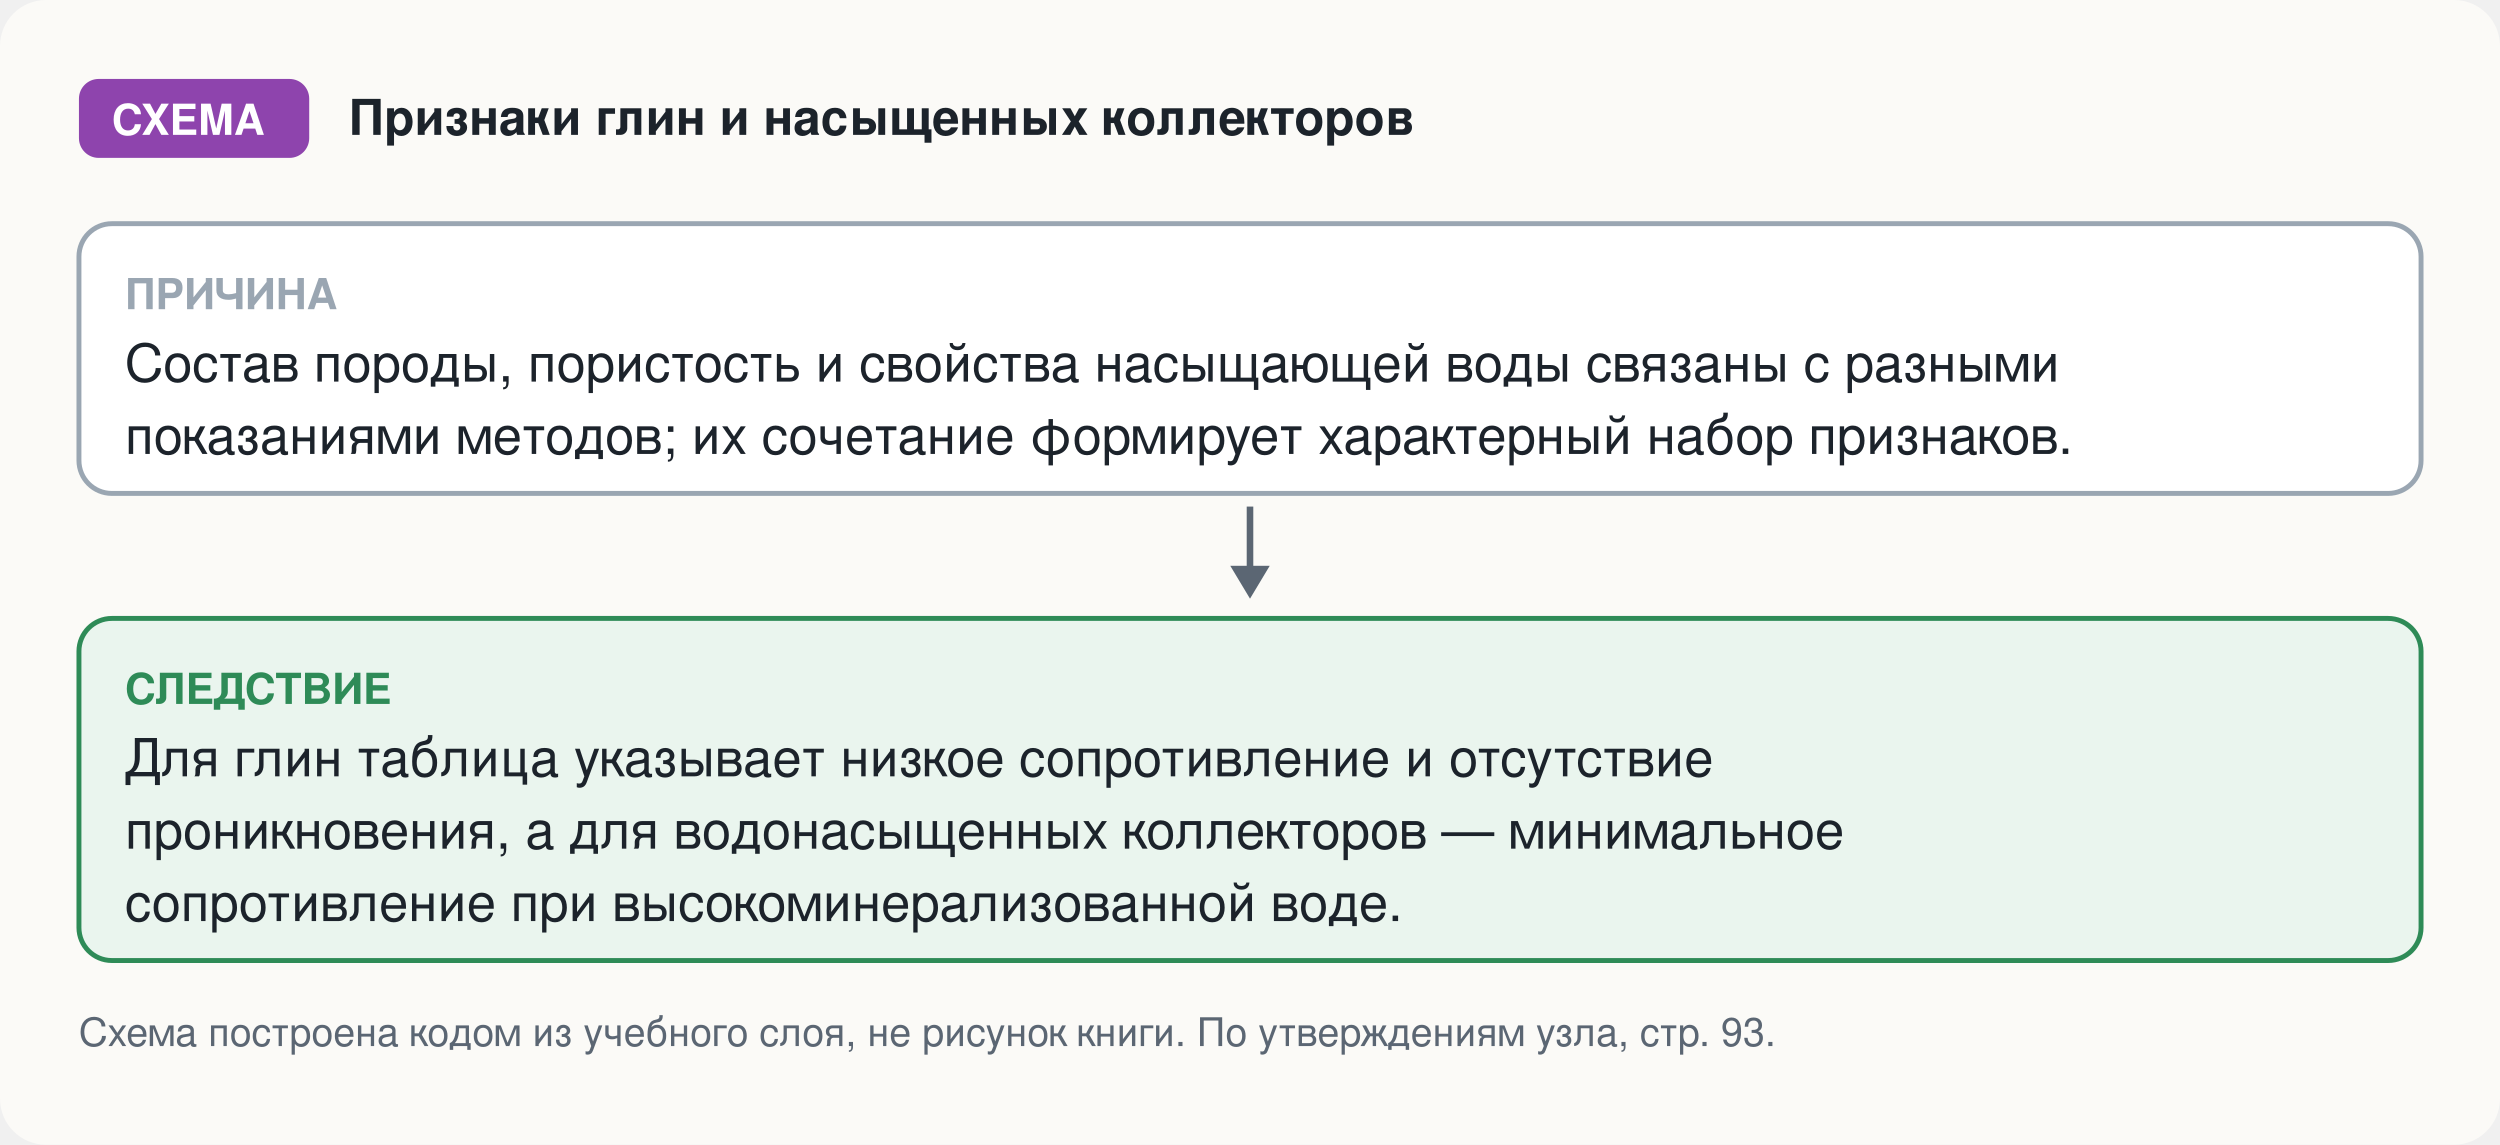
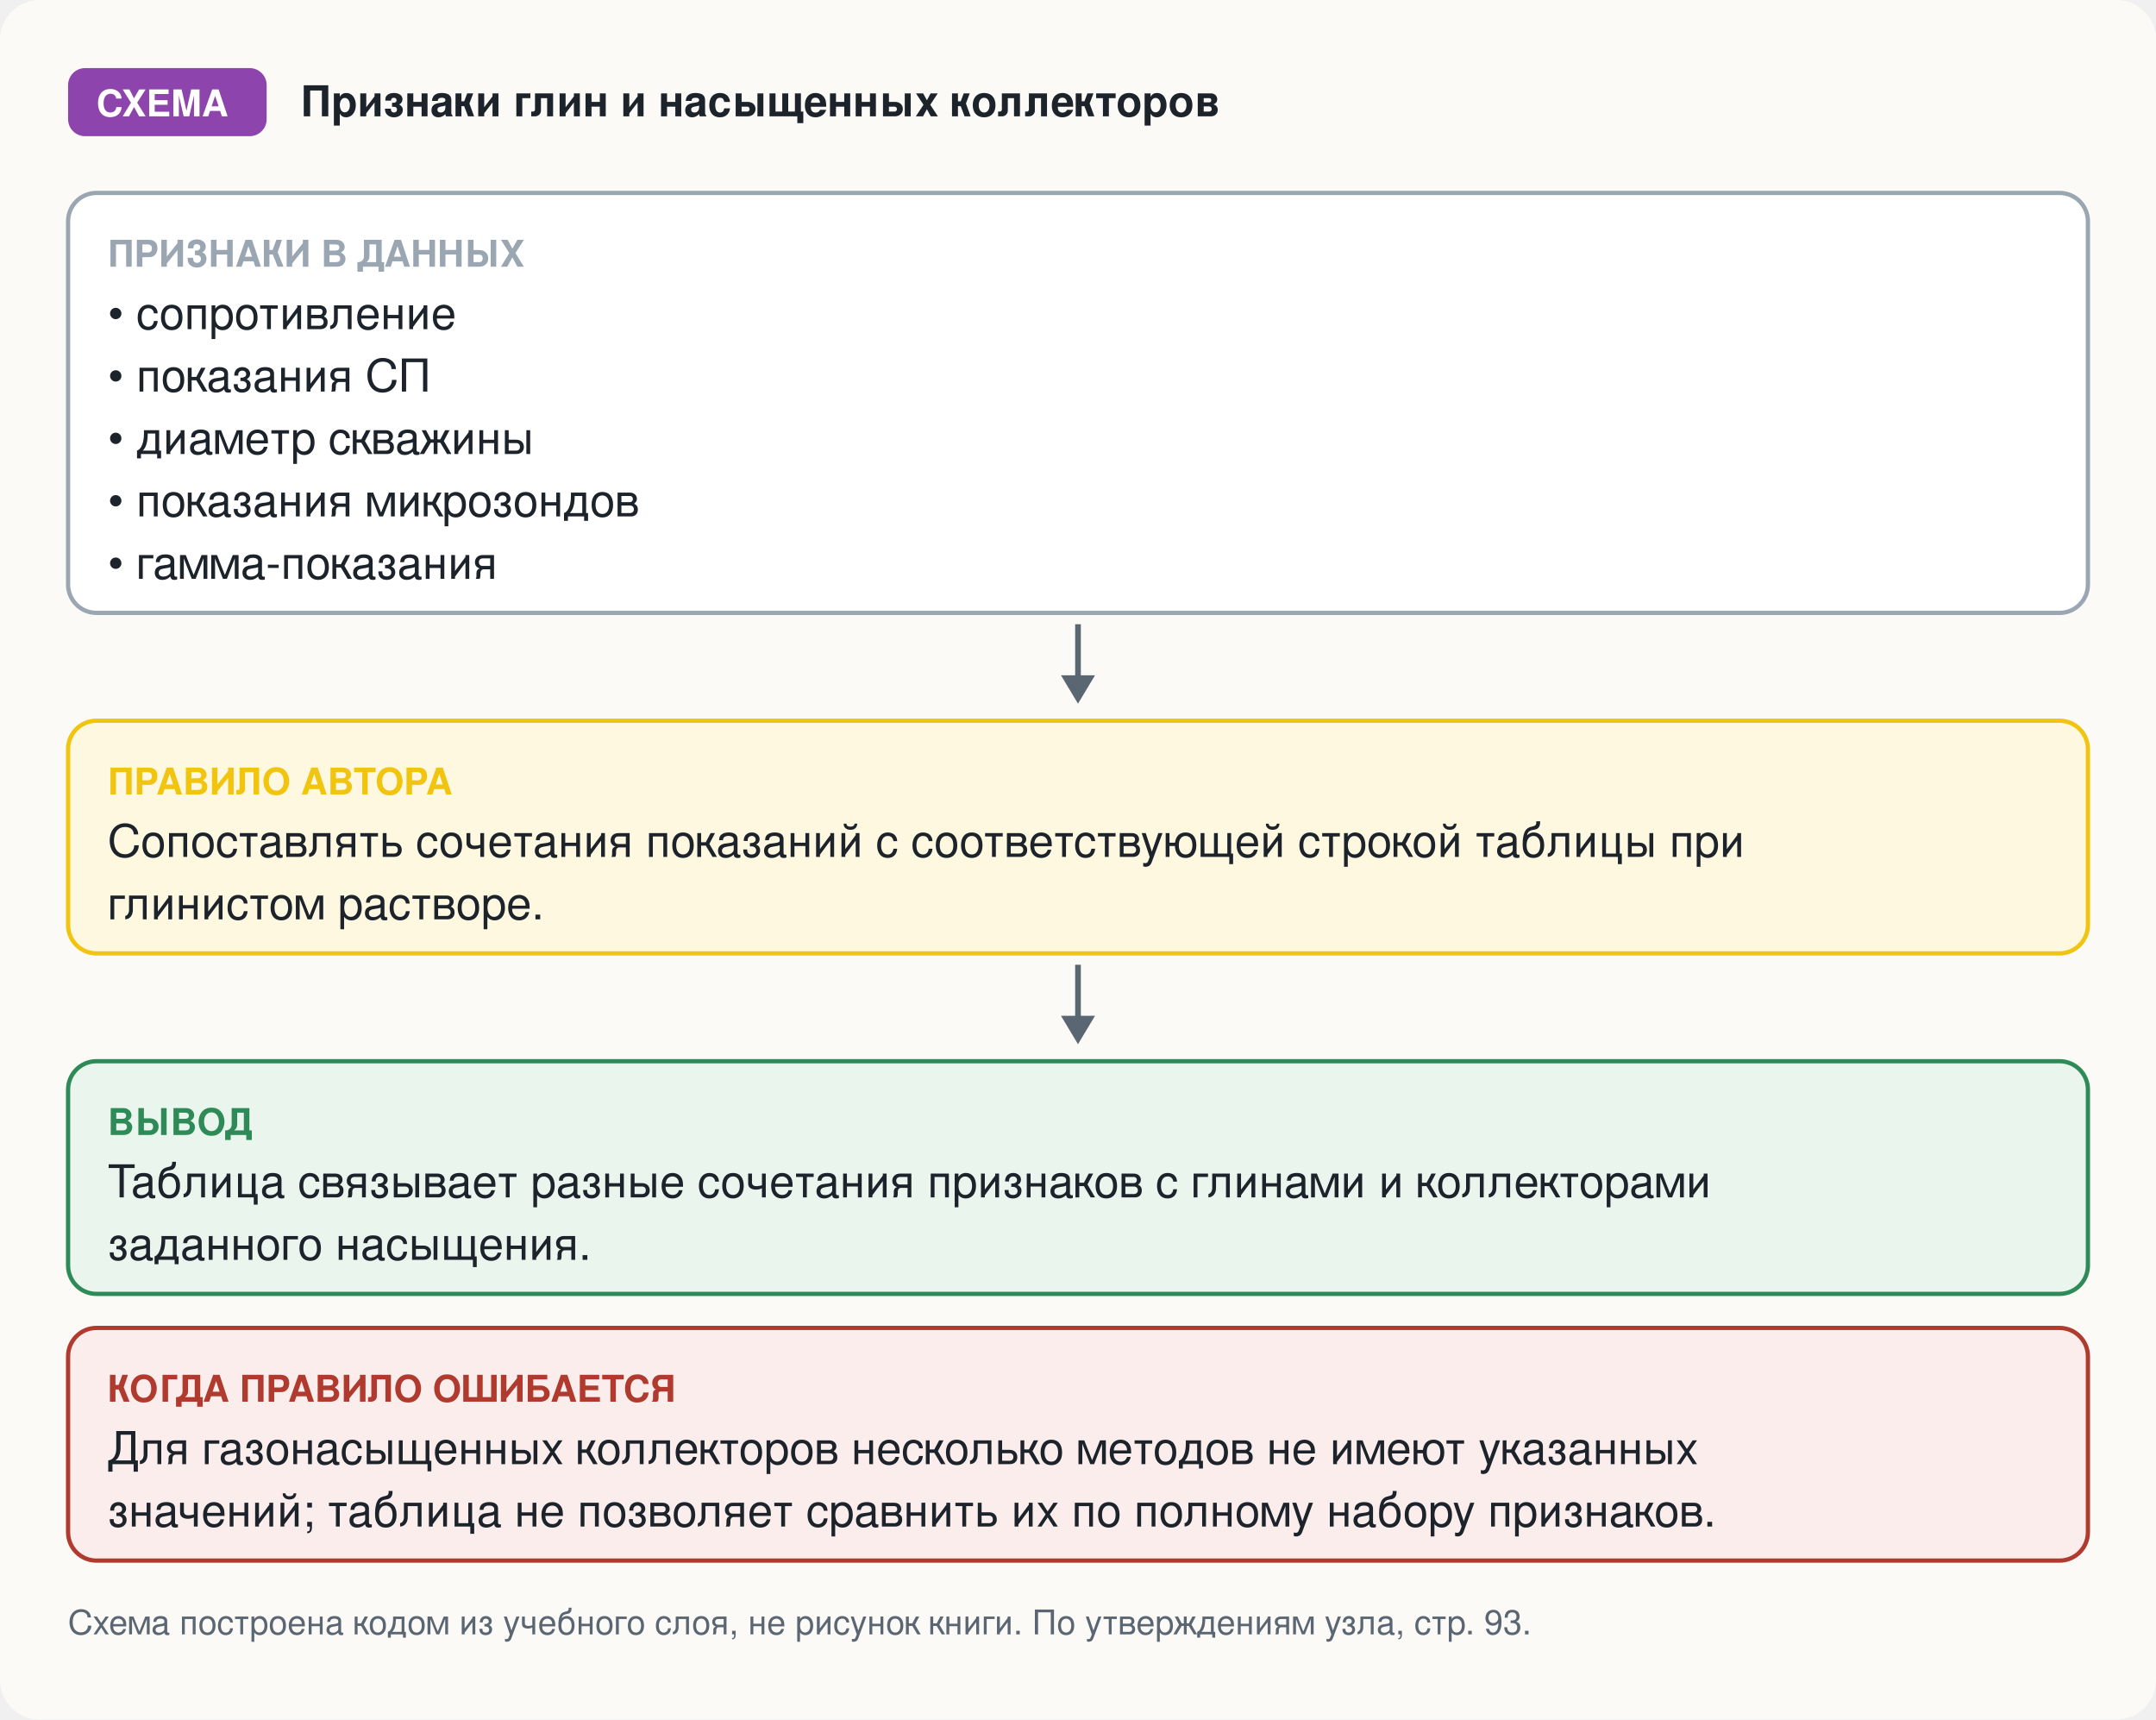
- <svg xmlns="http://www.w3.org/2000/svg" viewBox="0 0 760 348" width="760" height="348" role="img">
-   <rect x="0" y="0" width="760" height="348" rx="14" fill="#FBFAF7" />
+ <svg xmlns="http://www.w3.org/2000/svg" viewBox="0 0 760 606" width="760" height="606" role="img">
+   <rect x="0" y="0" width="760" height="606" rx="14" fill="#FBFAF7" />
  <rect x="24" y="24" width="70" height="24" rx="6" fill="#8E44AD" />
  <text x="34" y="41" font-size="13" font-weight="700" fill="#fff" font-family="Segoe UI, -apple-system, Helvetica, Arial, sans-serif">СХЕМА</text>
  <text x="106" y="41" font-size="15" font-weight="700" fill="#1C232B" font-family="Segoe UI, -apple-system, Helvetica, Arial, sans-serif">Признаки глин и насыщенных коллекторов</text>
-   <rect x="24" y="68" width="712" height="82" rx="10" fill="#FFFFFF" stroke="#9AA6B2" stroke-width="1.5" />
-   <text x="38" y="94" font-size="13" font-weight="700" fill="#9AA6B2" text-anchor="start" font-family="Segoe UI, -apple-system, Helvetica, Arial, sans-serif">ПРИЧИНА</text>
-   <text x="38" y="116" font-size="16" font-weight="400" fill="#1C232B" text-anchor="start" font-family="Segoe UI, -apple-system, Helvetica, Arial, sans-serif">Состав породы, пористость и свойства насыщающей воды связаны с разными</text>
-   <text x="38" y="138" font-size="16" font-weight="400" fill="#1C232B" text-anchor="start" font-family="Segoe UI, -apple-system, Helvetica, Arial, sans-serif">показаниями методов; их сочетание формирует характерный набор признаков.</text>
-   <line x1="380.0" y1="154" x2="380.0" y2="176" stroke="#5B6673" stroke-width="2" />
-   <polygon points="374.0,172 386.0,172 380.0,182" fill="#5B6673" />
-   <rect x="24" y="188" width="712" height="104" rx="10" fill="#EAF5EE" stroke="#2E8B57" stroke-width="1.5" />
-   <text x="38" y="214" font-size="13" font-weight="700" fill="#2E8B57" text-anchor="start" font-family="Segoe UI, -apple-system, Helvetica, Arial, sans-serif">СЛЕДСТВИЕ</text>
-   <text x="38" y="236" font-size="16" font-weight="400" fill="#1C232B" text-anchor="start" font-family="Segoe UI, -apple-system, Helvetica, Arial, sans-serif">Для глин таблица указывает низкое сопротивление и отсутствие</text>
-   <text x="38" y="258" font-size="16" font-weight="400" fill="#1C232B" text-anchor="start" font-family="Segoe UI, -apple-system, Helvetica, Arial, sans-serif">проникновения, а для водонасыщенных коллекторов — минимальное</text>
-   <text x="38" y="280" font-size="16" font-weight="400" fill="#1C232B" text-anchor="start" font-family="Segoe UI, -apple-system, Helvetica, Arial, sans-serif">сопротивление при высокоминерализованной воде.</text>
-   <text x="24" y="318" font-size="12" font-weight="400" fill="#5B6673" text-anchor="start" font-family="Segoe UI, -apple-system, Helvetica, Arial, sans-serif">Схема построена кодом из учебного слоя, не рисунок книги. По утверждениям узла, стр. 93.</text>
+   <rect x="24" y="68" width="712" height="148" rx="10" fill="#FFFFFF" stroke="#9AA6B2" stroke-width="1.5" />
+   <text x="38" y="94" font-size="13" font-weight="700" fill="#9AA6B2" text-anchor="start" font-family="Segoe UI, -apple-system, Helvetica, Arial, sans-serif">ПРИЗНАКИ В ДАННЫХ</text>
+   <text x="38" y="116" font-size="16" font-weight="400" fill="#1C232B" text-anchor="start" font-family="Segoe UI, -apple-system, Helvetica, Arial, sans-serif">• сопротивление</text>
+   <text x="38" y="138" font-size="16" font-weight="400" fill="#1C232B" text-anchor="start" font-family="Segoe UI, -apple-system, Helvetica, Arial, sans-serif">• показания СП</text>
+   <text x="38" y="160" font-size="16" font-weight="400" fill="#1C232B" text-anchor="start" font-family="Segoe UI, -apple-system, Helvetica, Arial, sans-serif">• диаметр скважины</text>
+   <text x="38" y="182" font-size="16" font-weight="400" fill="#1C232B" text-anchor="start" font-family="Segoe UI, -apple-system, Helvetica, Arial, sans-serif">• показания микрозондов</text>
+   <text x="38" y="204" font-size="16" font-weight="400" fill="#1C232B" text-anchor="start" font-family="Segoe UI, -apple-system, Helvetica, Arial, sans-serif">• гамма-показания</text>
+   <line x1="380.0" y1="220" x2="380.0" y2="242" stroke="#5B6673" stroke-width="2" />
+   <polygon points="374.0,238 386.0,238 380.0,248" fill="#5B6673" />
+   <rect x="24" y="254" width="712" height="82" rx="10" fill="#FFF8E1" stroke="#F1C40F" stroke-width="1.5" />
+   <text x="38" y="280" font-size="13" font-weight="700" fill="#F1C40F" text-anchor="start" font-family="Segoe UI, -apple-system, Helvetica, Arial, sans-serif">ПРАВИЛО АВТОРА</text>
+   <text x="38" y="302" font-size="16" font-weight="400" fill="#1C232B" text-anchor="start" font-family="Segoe UI, -apple-system, Helvetica, Arial, sans-serif">Сопоставлять сочетания показаний с соответствующей строкой таблицы при</text>
+   <text x="38" y="324" font-size="16" font-weight="400" fill="#1C232B" text-anchor="start" font-family="Segoe UI, -apple-system, Helvetica, Arial, sans-serif">глинистом растворе.</text>
+   <line x1="380.0" y1="340" x2="380.0" y2="362" stroke="#5B6673" stroke-width="2" />
+   <polygon points="374.0,358 386.0,358 380.0,368" fill="#5B6673" />
+   <rect x="24" y="374" width="712" height="82" rx="10" fill="#EAF5EE" stroke="#2E8B57" stroke-width="1.5" />
+   <text x="38" y="400" font-size="13" font-weight="700" fill="#2E8B57" text-anchor="start" font-family="Segoe UI, -apple-system, Helvetica, Arial, sans-serif">ВЫВОД</text>
+   <text x="38" y="422" font-size="16" font-weight="400" fill="#1C232B" text-anchor="start" font-family="Segoe UI, -apple-system, Helvetica, Arial, sans-serif">Таблица связывает разные сочетания признаков с глинами и коллекторами</text>
+   <text x="38" y="444" font-size="16" font-weight="400" fill="#1C232B" text-anchor="start" font-family="Segoe UI, -apple-system, Helvetica, Arial, sans-serif">заданного насыщения.</text>
+   <rect x="24" y="468" width="712" height="82" rx="10" fill="#FBEDEC" stroke="#B03A2E" stroke-width="1.5" />
+   <text x="38" y="494" font-size="13" font-weight="700" fill="#B03A2E" text-anchor="start" font-family="Segoe UI, -apple-system, Helvetica, Arial, sans-serif">КОГДА ПРАВИЛО ОШИБАЕТСЯ</text>
+   <text x="38" y="516" font-size="16" font-weight="400" fill="#1C232B" text-anchor="start" font-family="Segoe UI, -apple-system, Helvetica, Arial, sans-serif">Для газонасыщенных коллекторов несколько методов не имеют указанных</text>
+   <text x="38" y="538" font-size="16" font-weight="400" fill="#1C232B" text-anchor="start" font-family="Segoe UI, -apple-system, Helvetica, Arial, sans-serif">значений; таблица не позволяет сравнить их по полному набору признаков.</text>
+   <text x="24" y="576" font-size="12" font-weight="400" fill="#5B6673" text-anchor="start" font-family="Segoe UI, -apple-system, Helvetica, Arial, sans-serif">Схема построена кодом из учебного слоя, не рисунок книги. По утверждениям узла, стр. 93.</text>
</svg>
